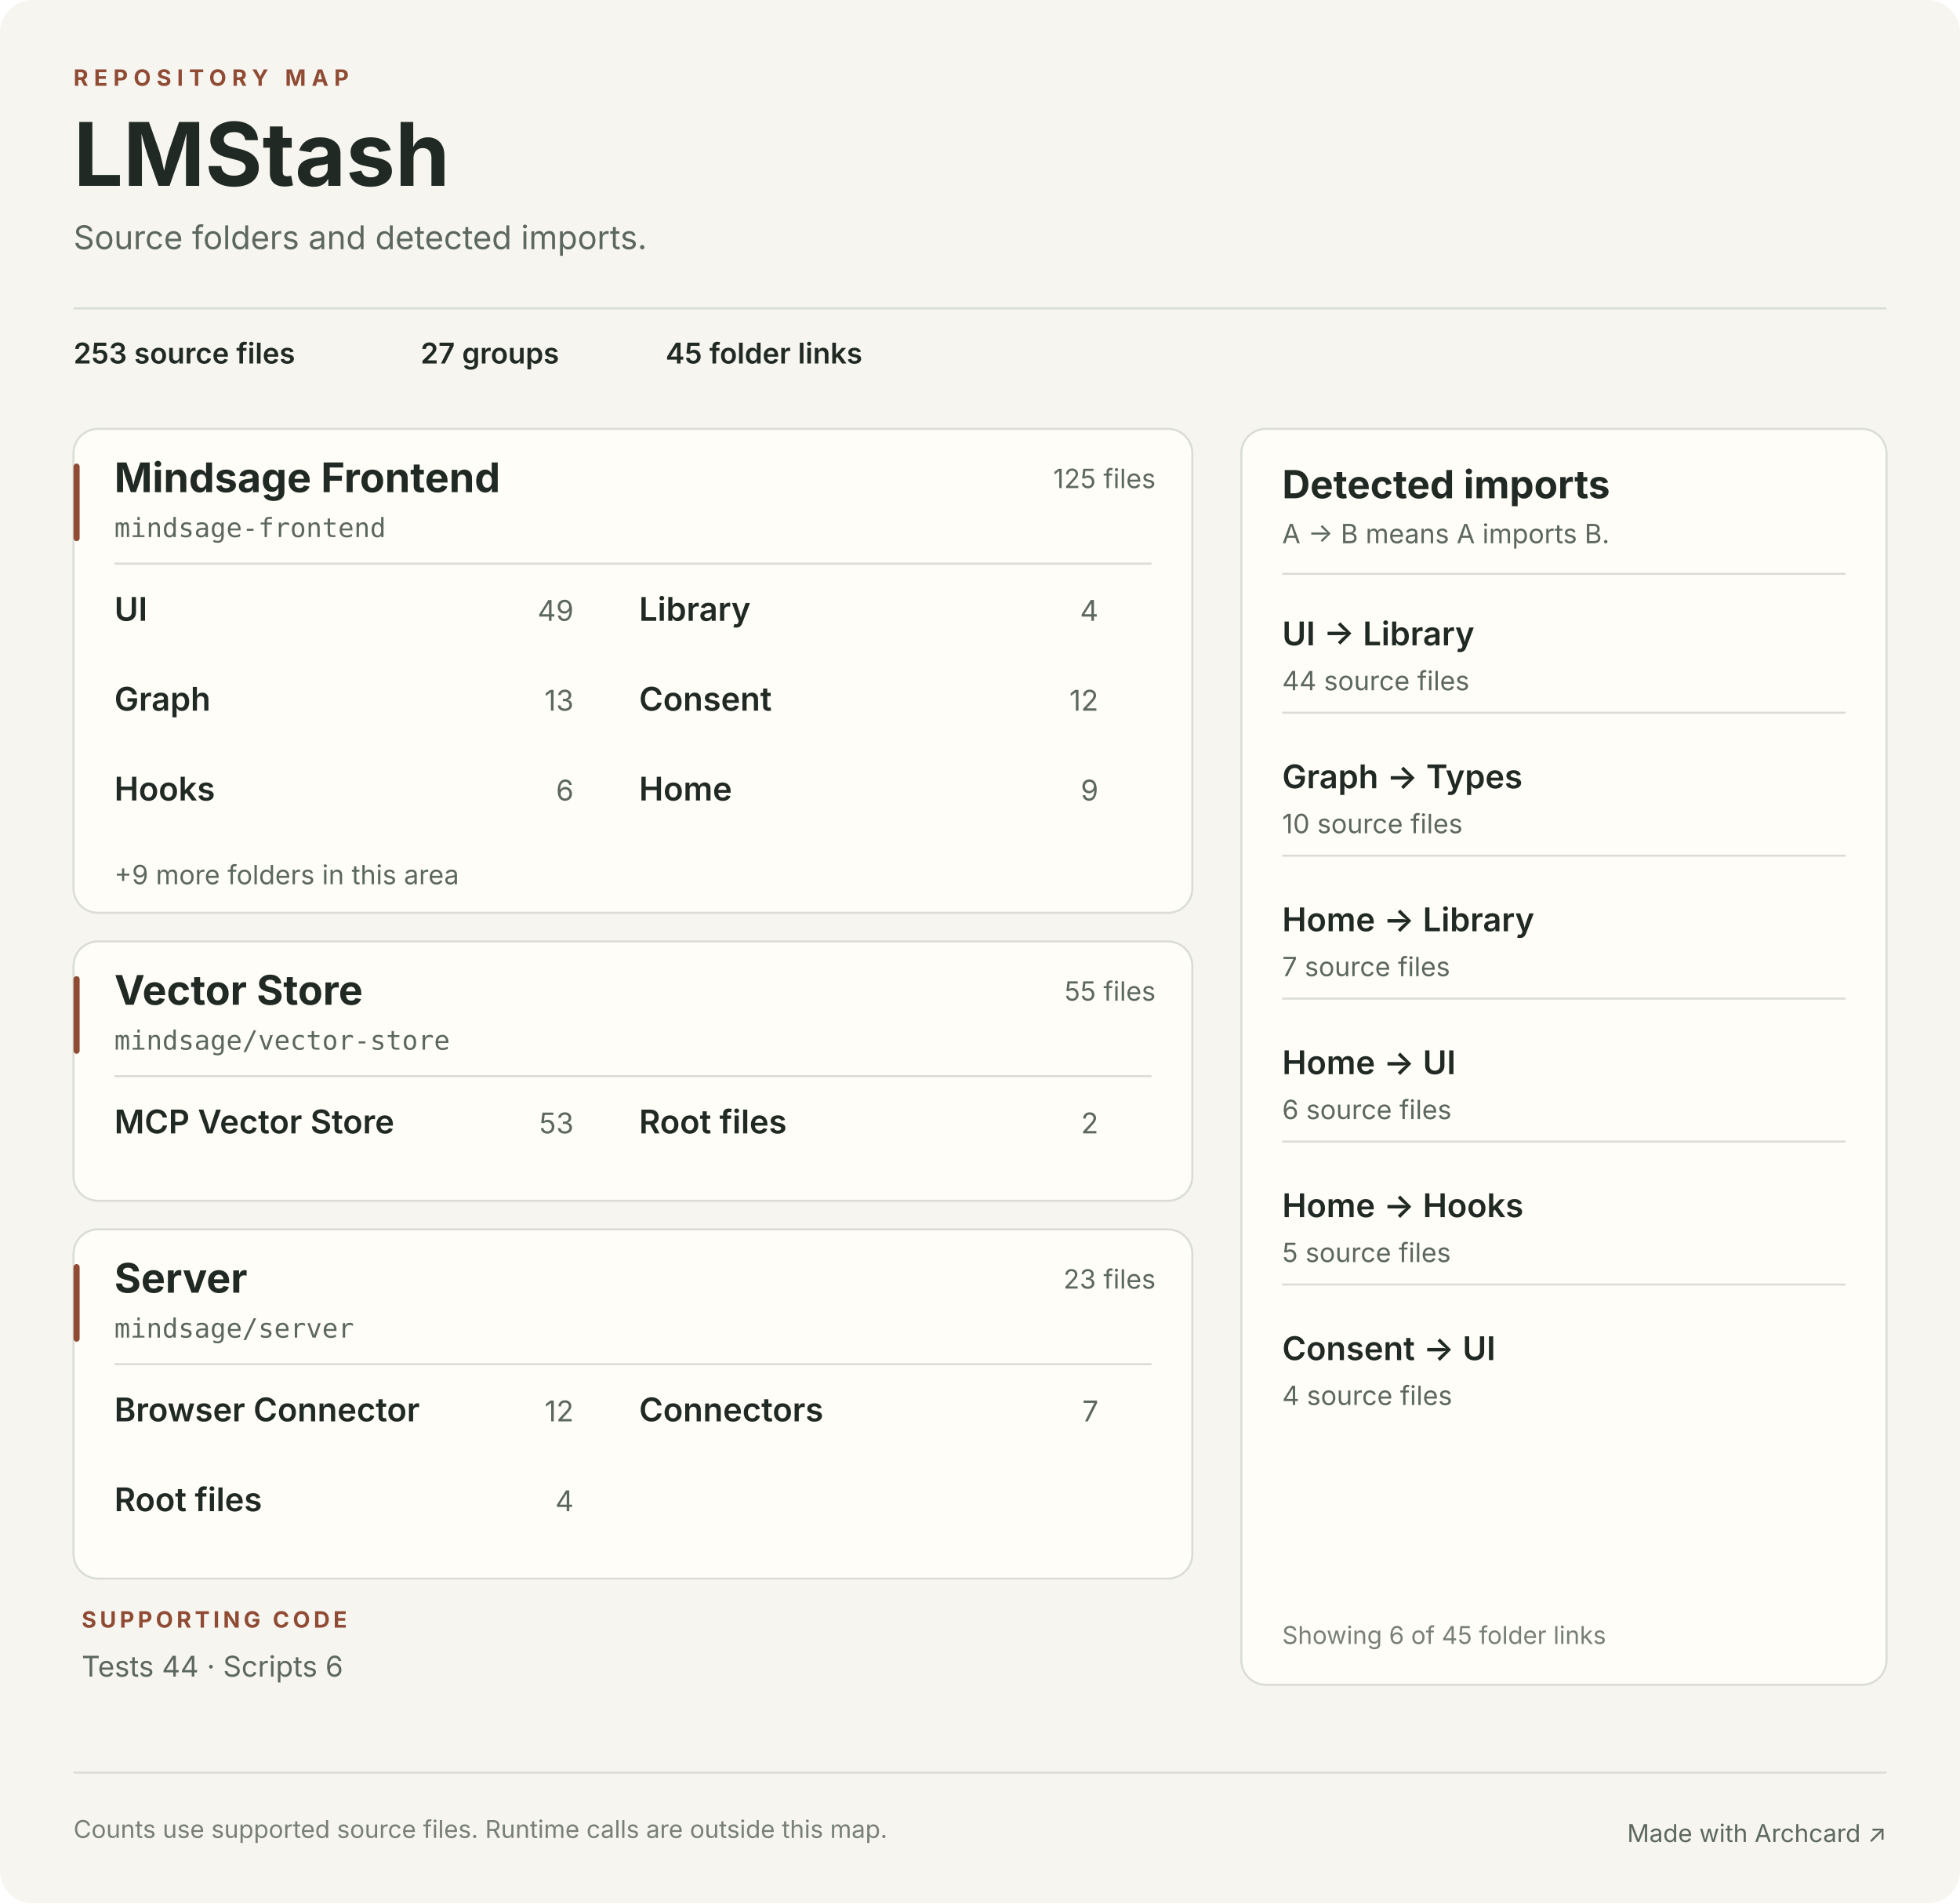
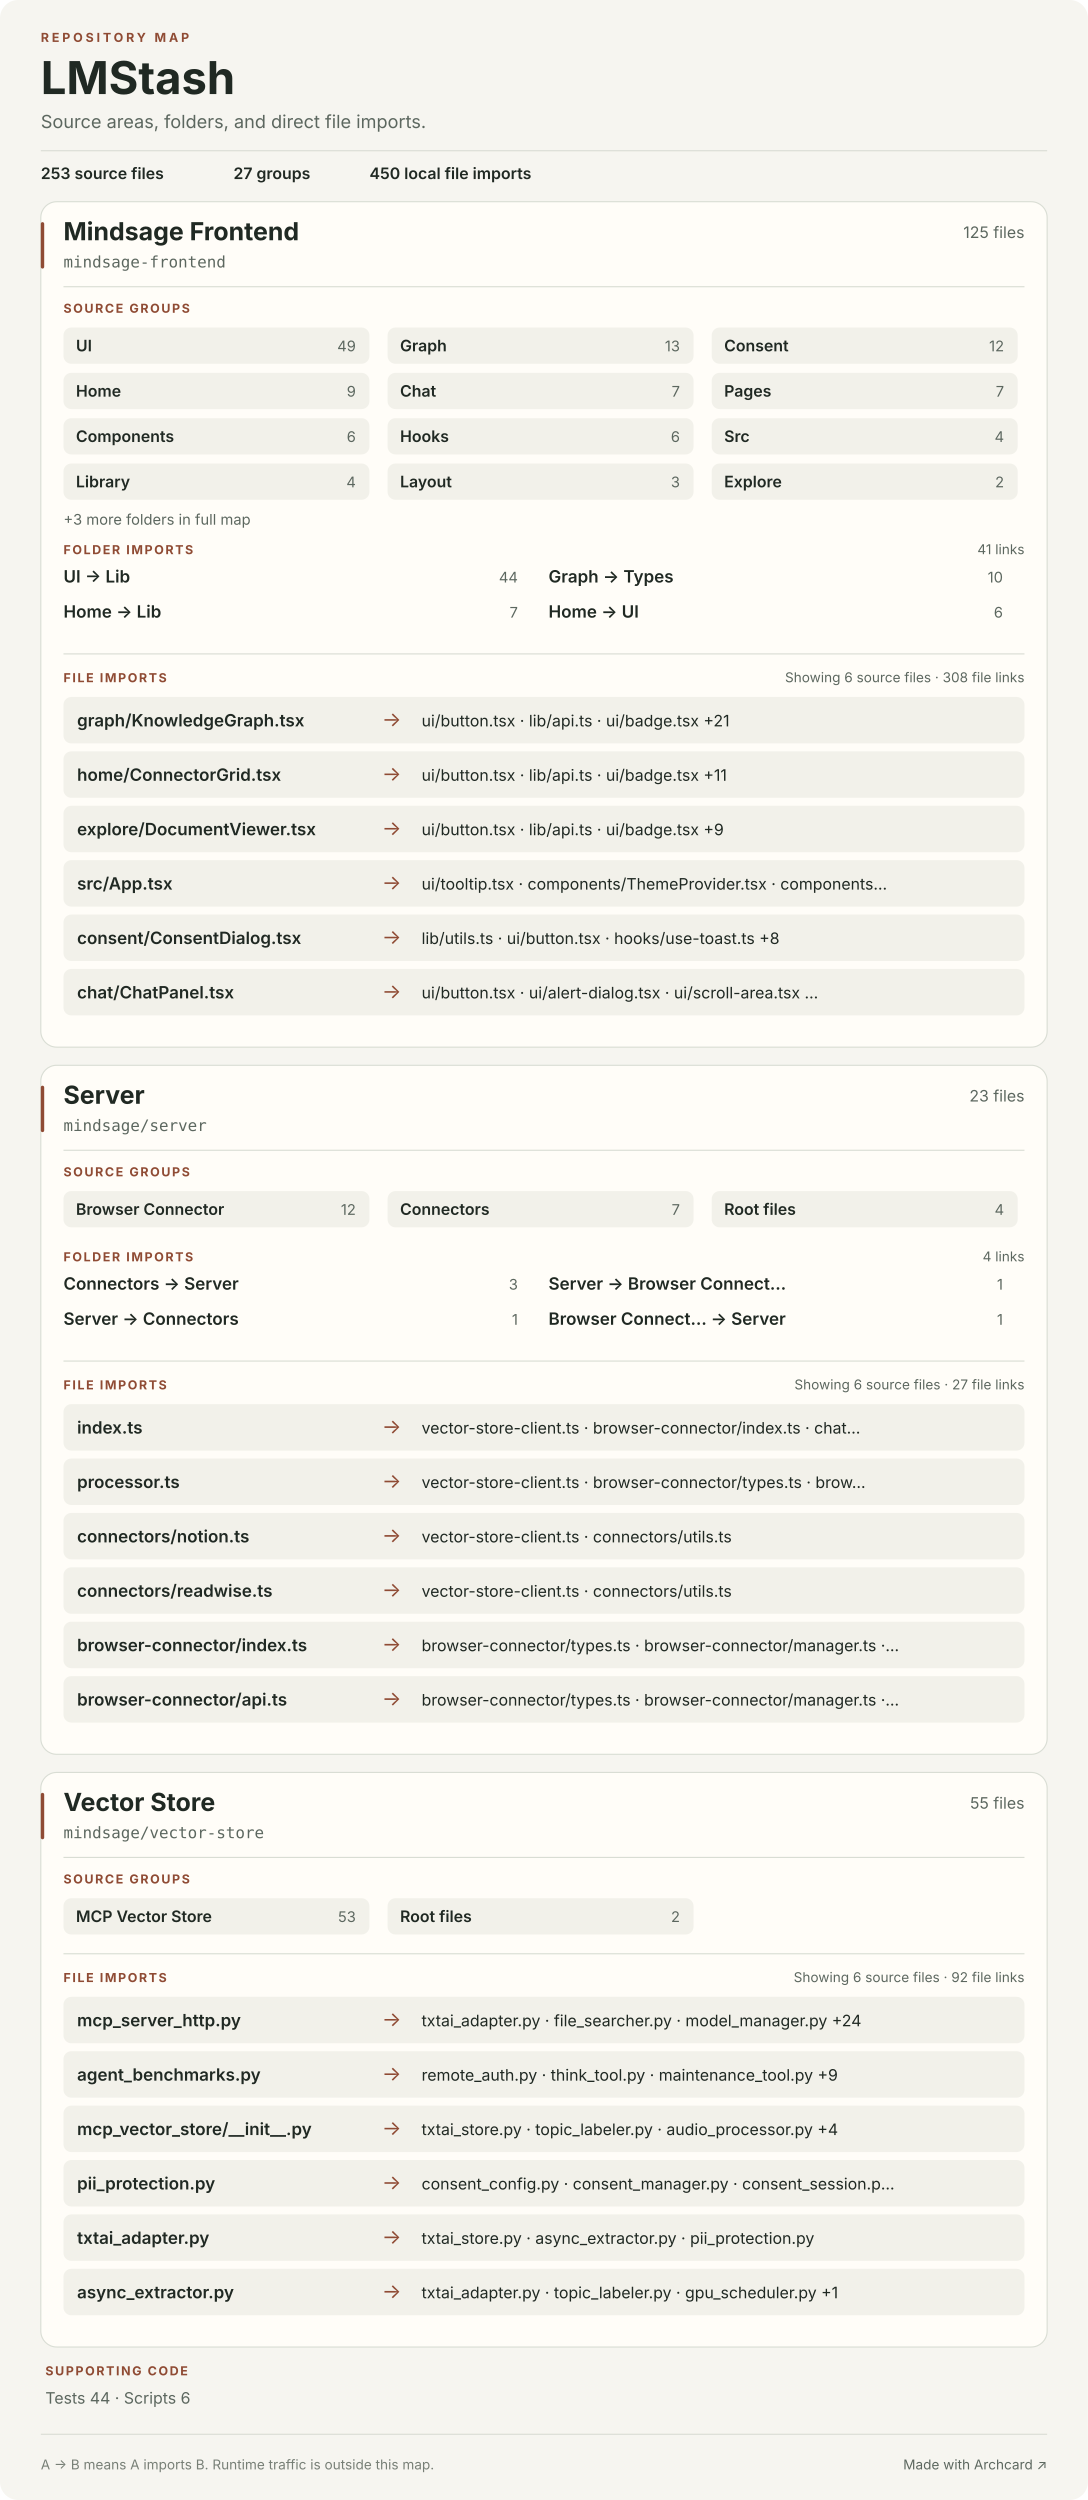
- <svg xmlns="http://www.w3.org/2000/svg" viewBox="0 0 960 932" width="960" height="932" role="img" aria-labelledby="title description">
-   <rect width="960" height="932" rx="16" fill="#F6F5F0" />
-   <text x="36" y="42" fill="#8F4B34" font-family="Inter, ui-sans-serif, system-ui, sans-serif" font-size="11" font-weight="700" letter-spacing="2.8">REPOSITORY MAP</text>
-   <text x="36" y="91" fill="#202923" font-family="Inter, ui-sans-serif, system-ui, sans-serif" font-size="43" font-weight="700">LMStash</text>
-   <text x="36" y="122" fill="#5C675F" font-family="Inter, ui-sans-serif, system-ui, sans-serif" font-size="16">Source folders and detected imports.</text>
-   <line x1="36" y1="151" x2="924" y2="151" stroke="#D9DDD4" />
-   <text x="36" y="178" fill="#202923" font-family="Inter, ui-sans-serif, system-ui, sans-serif" font-size="14" font-weight="600">253 source files</text>
-   <text x="206" y="178" fill="#202923" font-family="Inter, ui-sans-serif, system-ui, sans-serif" font-size="14" font-weight="600">27 groups</text>
-   <text x="326" y="178" fill="#202923" font-family="Inter, ui-sans-serif, system-ui, sans-serif" font-size="14" font-weight="600">45 folder links</text>
-   <rect x="36" y="210" width="548" height="237" rx="12" fill="#FFFDF8" stroke="#D9DDD4" />
-   <rect x="36" y="227" width="3" height="38" rx="1.5" fill="#8F4B34" />
-   <text x="56" y="241" fill="#202923" font-family="Inter, ui-sans-serif, system-ui, sans-serif" font-size="20" font-weight="650">Mindsage Frontend</text>
-   <text x="566" y="239" fill="#5C675F" font-family="Inter, ui-sans-serif, system-ui, sans-serif" font-size="13" text-anchor="end">125 files</text>
-   <text x="56" y="263" fill="#5C675F" font-family="ui-monospace, SFMono-Regular, Menlo, monospace" font-size="13">mindsage-frontend</text>
-   <line x1="56" y1="276" x2="564" y2="276" stroke="#D9DDD4" />
-   <text x="56" y="304" fill="#202923" font-family="Inter, ui-sans-serif, system-ui, sans-serif" font-size="16" font-weight="600">UI</text>
-   <text x="281" y="304" fill="#5C675F" font-family="Inter, ui-sans-serif, system-ui, sans-serif" font-size="14" text-anchor="end">49</text>
-   <text x="313" y="304" fill="#202923" font-family="Inter, ui-sans-serif, system-ui, sans-serif" font-size="16" font-weight="600">Library</text>
-   <text x="538" y="304" fill="#5C675F" font-family="Inter, ui-sans-serif, system-ui, sans-serif" font-size="14" text-anchor="end">4</text>
-   <text x="56" y="348" fill="#202923" font-family="Inter, ui-sans-serif, system-ui, sans-serif" font-size="16" font-weight="600">Graph</text>
-   <text x="281" y="348" fill="#5C675F" font-family="Inter, ui-sans-serif, system-ui, sans-serif" font-size="14" text-anchor="end">13</text>
-   <text x="313" y="348" fill="#202923" font-family="Inter, ui-sans-serif, system-ui, sans-serif" font-size="16" font-weight="600">Consent</text>
-   <text x="538" y="348" fill="#5C675F" font-family="Inter, ui-sans-serif, system-ui, sans-serif" font-size="14" text-anchor="end">12</text>
-   <text x="56" y="392" fill="#202923" font-family="Inter, ui-sans-serif, system-ui, sans-serif" font-size="16" font-weight="600">Hooks</text>
-   <text x="281" y="392" fill="#5C675F" font-family="Inter, ui-sans-serif, system-ui, sans-serif" font-size="14" text-anchor="end">6</text>
-   <text x="313" y="392" fill="#202923" font-family="Inter, ui-sans-serif, system-ui, sans-serif" font-size="16" font-weight="600">Home</text>
-   <text x="538" y="392" fill="#5C675F" font-family="Inter, ui-sans-serif, system-ui, sans-serif" font-size="14" text-anchor="end">9</text>
-   <text x="56" y="433" fill="#5C675F" font-family="Inter, ui-sans-serif, system-ui, sans-serif" font-size="13">+9 more folders in this area</text>
-   <rect x="36" y="461" width="548" height="127" rx="12" fill="#FFFDF8" stroke="#D9DDD4" />
-   <rect x="36" y="478" width="3" height="38" rx="1.5" fill="#8F4B34" />
-   <text x="56" y="492" fill="#202923" font-family="Inter, ui-sans-serif, system-ui, sans-serif" font-size="20" font-weight="650">Vector Store</text>
-   <text x="566" y="490" fill="#5C675F" font-family="Inter, ui-sans-serif, system-ui, sans-serif" font-size="13" text-anchor="end">55 files</text>
-   <text x="56" y="514" fill="#5C675F" font-family="ui-monospace, SFMono-Regular, Menlo, monospace" font-size="13">mindsage/vector-store</text>
-   <line x1="56" y1="527" x2="564" y2="527" stroke="#D9DDD4" />
-   <text x="56" y="555" fill="#202923" font-family="Inter, ui-sans-serif, system-ui, sans-serif" font-size="16" font-weight="600">MCP Vector Store</text>
-   <text x="281" y="555" fill="#5C675F" font-family="Inter, ui-sans-serif, system-ui, sans-serif" font-size="14" text-anchor="end">53</text>
-   <text x="313" y="555" fill="#202923" font-family="Inter, ui-sans-serif, system-ui, sans-serif" font-size="16" font-weight="600">Root files</text>
-   <text x="538" y="555" fill="#5C675F" font-family="Inter, ui-sans-serif, system-ui, sans-serif" font-size="14" text-anchor="end">2</text>
-   <rect x="36" y="602" width="548" height="171" rx="12" fill="#FFFDF8" stroke="#D9DDD4" />
-   <rect x="36" y="619" width="3" height="38" rx="1.5" fill="#8F4B34" />
-   <text x="56" y="633" fill="#202923" font-family="Inter, ui-sans-serif, system-ui, sans-serif" font-size="20" font-weight="650">Server</text>
-   <text x="566" y="631" fill="#5C675F" font-family="Inter, ui-sans-serif, system-ui, sans-serif" font-size="13" text-anchor="end">23 files</text>
-   <text x="56" y="655" fill="#5C675F" font-family="ui-monospace, SFMono-Regular, Menlo, monospace" font-size="13">mindsage/server</text>
-   <line x1="56" y1="668" x2="564" y2="668" stroke="#D9DDD4" />
-   <text x="56" y="696" fill="#202923" font-family="Inter, ui-sans-serif, system-ui, sans-serif" font-size="16" font-weight="600">Browser Connector</text>
-   <text x="281" y="696" fill="#5C675F" font-family="Inter, ui-sans-serif, system-ui, sans-serif" font-size="14" text-anchor="end">12</text>
-   <text x="313" y="696" fill="#202923" font-family="Inter, ui-sans-serif, system-ui, sans-serif" font-size="16" font-weight="600">Connectors</text>
-   <text x="538" y="696" fill="#5C675F" font-family="Inter, ui-sans-serif, system-ui, sans-serif" font-size="14" text-anchor="end">7</text>
-   <text x="56" y="740" fill="#202923" font-family="Inter, ui-sans-serif, system-ui, sans-serif" font-size="16" font-weight="600">Root files</text>
-   <text x="281" y="740" fill="#5C675F" font-family="Inter, ui-sans-serif, system-ui, sans-serif" font-size="14" text-anchor="end">4</text>
-   <text x="40" y="797" fill="#8F4B34" font-family="Inter, ui-sans-serif, system-ui, sans-serif" font-size="11" font-weight="700" letter-spacing="1.7">SUPPORTING CODE</text>
-   <text x="40" y="821" fill="#5C675F" font-family="Inter, ui-sans-serif, system-ui, sans-serif" font-size="14">Tests 44  ·  Scripts 6</text>
-   <rect x="608" y="210" width="316" height="615" rx="12" fill="#FFFDF8" stroke="#D9DDD4" />
-   <text x="628" y="244" fill="#202923" font-family="Inter, ui-sans-serif, system-ui, sans-serif" font-size="19" font-weight="650">Detected imports</text>
-   <text x="628" y="266" fill="#5C675F" font-family="Inter, ui-sans-serif, system-ui, sans-serif" font-size="13">A → B means A imports B.</text>
-   <line x1="628" y1="281" x2="904" y2="281" stroke="#D9DDD4" />
-   <g>
-     <text x="628" y="316" fill="#202923" font-family="Inter, ui-sans-serif, system-ui, sans-serif" font-size="16" font-weight="600">UI  →  Library</text>
-     <text x="628" y="338" fill="#5C675F" font-family="Inter, ui-sans-serif, system-ui, sans-serif" font-size="13">44 source files</text>
-   </g>
-   <line x1="628" y1="349" x2="904" y2="349" stroke="#D9DDD4" />
-   <g>
-     <text x="628" y="386" fill="#202923" font-family="Inter, ui-sans-serif, system-ui, sans-serif" font-size="16" font-weight="600">Graph  →  Types</text>
-     <text x="628" y="408" fill="#5C675F" font-family="Inter, ui-sans-serif, system-ui, sans-serif" font-size="13">10 source files</text>
-   </g>
-   <line x1="628" y1="419" x2="904" y2="419" stroke="#D9DDD4" />
-   <g>
-     <text x="628" y="456" fill="#202923" font-family="Inter, ui-sans-serif, system-ui, sans-serif" font-size="16" font-weight="600">Home  →  Library</text>
-     <text x="628" y="478" fill="#5C675F" font-family="Inter, ui-sans-serif, system-ui, sans-serif" font-size="13">7 source files</text>
-   </g>
-   <line x1="628" y1="489" x2="904" y2="489" stroke="#D9DDD4" />
-   <g>
-     <text x="628" y="526" fill="#202923" font-family="Inter, ui-sans-serif, system-ui, sans-serif" font-size="16" font-weight="600">Home  →  UI</text>
-     <text x="628" y="548" fill="#5C675F" font-family="Inter, ui-sans-serif, system-ui, sans-serif" font-size="13">6 source files</text>
-   </g>
-   <line x1="628" y1="559" x2="904" y2="559" stroke="#D9DDD4" />
-   <g>
-     <text x="628" y="596" fill="#202923" font-family="Inter, ui-sans-serif, system-ui, sans-serif" font-size="16" font-weight="600">Home  →  Hooks</text>
-     <text x="628" y="618" fill="#5C675F" font-family="Inter, ui-sans-serif, system-ui, sans-serif" font-size="13">5 source files</text>
-   </g>
-   <line x1="628" y1="629" x2="904" y2="629" stroke="#D9DDD4" />
-   <g>
-     <text x="628" y="666" fill="#202923" font-family="Inter, ui-sans-serif, system-ui, sans-serif" font-size="16" font-weight="600">Consent  →  UI</text>
-     <text x="628" y="688" fill="#5C675F" font-family="Inter, ui-sans-serif, system-ui, sans-serif" font-size="13">4 source files</text>
-   </g>
-   <text x="628" y="805" fill="#777F76" font-family="Inter, ui-sans-serif, system-ui, sans-serif" font-size="12">Showing 6 of 45 folder links</text>
-   <line x1="36" y1="868" x2="924" y2="868" stroke="#D9DDD4" />
-   <text x="36" y="900" fill="#777F76" font-family="Inter, ui-sans-serif, system-ui, sans-serif" font-size="12">Counts use supported source files. Runtime calls are outside this map.</text>
+ <svg xmlns="http://www.w3.org/2000/svg" viewBox="0 0 960 2206" width="960" height="2206" role="img" aria-labelledby="title description">
+   <rect width="960" height="2206" rx="16" fill="#F6F5F0" />
+   <text x="36" y="37" fill="#8F4B34" font-family="Inter, ui-sans-serif, system-ui, sans-serif" font-size="11" font-weight="700" letter-spacing="2.5">REPOSITORY MAP</text>
+   <text x="36" y="83" fill="#202923" font-family="Inter, ui-sans-serif, system-ui, sans-serif" font-size="40" font-weight="700">LMStash</text>
+   <text x="36" y="113" fill="#5C675F" font-family="Inter, ui-sans-serif, system-ui, sans-serif" font-size="16">Source areas, folders, and direct file imports.</text>
+   <line x1="36" y1="133" x2="924" y2="133" stroke="#D9DDD4" />
+   <text x="36" y="158" fill="#202923" font-family="Inter, ui-sans-serif, system-ui, sans-serif" font-size="14" font-weight="600">253 source files</text>
+   <text x="206" y="158" fill="#202923" font-family="Inter, ui-sans-serif, system-ui, sans-serif" font-size="14" font-weight="600">27 groups</text>
+   <text x="326" y="158" fill="#202923" font-family="Inter, ui-sans-serif, system-ui, sans-serif" font-size="14" font-weight="600">450 local file imports</text>
+   <rect x="36" y="178" width="888" height="746" rx="14" fill="#FFFDF8" stroke="#D9DDD4" />
+   <rect x="36" y="196" width="3" height="41" rx="1.5" fill="#8F4B34" />
+   <text x="56" y="212" fill="#202923" font-family="Inter, ui-sans-serif, system-ui, sans-serif" font-size="22" font-weight="680">Mindsage Frontend</text>
+   <text x="904" y="210" fill="#5C675F" font-family="Inter, ui-sans-serif, system-ui, sans-serif" font-size="14" text-anchor="end">125 files</text>
+   <text x="56" y="236" fill="#5C675F" font-family="ui-monospace, SFMono-Regular, Menlo, monospace" font-size="14">mindsage-frontend</text>
+   <line x1="56" y1="253" x2="904" y2="253" stroke="#D9DDD4" />
+   <text x="56" y="276" fill="#8F4B34" font-family="Inter, ui-sans-serif, system-ui, sans-serif" font-size="11" font-weight="700" letter-spacing="1.4">SOURCE GROUPS</text>
+   <rect x="56" y="289" width="270" height="32" rx="7" fill="#F2F1EA" />
+   <text x="67" y="310" fill="#202923" font-family="Inter, ui-sans-serif, system-ui, sans-serif" font-size="14" font-weight="560">UI</text>
+   <text x="314" y="310" fill="#5C675F" font-family="Inter, ui-sans-serif, system-ui, sans-serif" font-size="13" text-anchor="end">49</text>
+   <rect x="342" y="289" width="270" height="32" rx="7" fill="#F2F1EA" />
+   <text x="353" y="310" fill="#202923" font-family="Inter, ui-sans-serif, system-ui, sans-serif" font-size="14" font-weight="560">Graph</text>
+   <text x="600" y="310" fill="#5C675F" font-family="Inter, ui-sans-serif, system-ui, sans-serif" font-size="13" text-anchor="end">13</text>
+   <rect x="628" y="289" width="270" height="32" rx="7" fill="#F2F1EA" />
+   <text x="639" y="310" fill="#202923" font-family="Inter, ui-sans-serif, system-ui, sans-serif" font-size="14" font-weight="560">Consent</text>
+   <text x="886" y="310" fill="#5C675F" font-family="Inter, ui-sans-serif, system-ui, sans-serif" font-size="13" text-anchor="end">12</text>
+   <rect x="56" y="329" width="270" height="32" rx="7" fill="#F2F1EA" />
+   <text x="67" y="350" fill="#202923" font-family="Inter, ui-sans-serif, system-ui, sans-serif" font-size="14" font-weight="560">Home</text>
+   <text x="314" y="350" fill="#5C675F" font-family="Inter, ui-sans-serif, system-ui, sans-serif" font-size="13" text-anchor="end">9</text>
+   <rect x="342" y="329" width="270" height="32" rx="7" fill="#F2F1EA" />
+   <text x="353" y="350" fill="#202923" font-family="Inter, ui-sans-serif, system-ui, sans-serif" font-size="14" font-weight="560">Chat</text>
+   <text x="600" y="350" fill="#5C675F" font-family="Inter, ui-sans-serif, system-ui, sans-serif" font-size="13" text-anchor="end">7</text>
+   <rect x="628" y="329" width="270" height="32" rx="7" fill="#F2F1EA" />
+   <text x="639" y="350" fill="#202923" font-family="Inter, ui-sans-serif, system-ui, sans-serif" font-size="14" font-weight="560">Pages</text>
+   <text x="886" y="350" fill="#5C675F" font-family="Inter, ui-sans-serif, system-ui, sans-serif" font-size="13" text-anchor="end">7</text>
+   <rect x="56" y="369" width="270" height="32" rx="7" fill="#F2F1EA" />
+   <text x="67" y="390" fill="#202923" font-family="Inter, ui-sans-serif, system-ui, sans-serif" font-size="14" font-weight="560">Components</text>
+   <text x="314" y="390" fill="#5C675F" font-family="Inter, ui-sans-serif, system-ui, sans-serif" font-size="13" text-anchor="end">6</text>
+   <rect x="342" y="369" width="270" height="32" rx="7" fill="#F2F1EA" />
+   <text x="353" y="390" fill="#202923" font-family="Inter, ui-sans-serif, system-ui, sans-serif" font-size="14" font-weight="560">Hooks</text>
+   <text x="600" y="390" fill="#5C675F" font-family="Inter, ui-sans-serif, system-ui, sans-serif" font-size="13" text-anchor="end">6</text>
+   <rect x="628" y="369" width="270" height="32" rx="7" fill="#F2F1EA" />
+   <text x="639" y="390" fill="#202923" font-family="Inter, ui-sans-serif, system-ui, sans-serif" font-size="14" font-weight="560">Src</text>
+   <text x="886" y="390" fill="#5C675F" font-family="Inter, ui-sans-serif, system-ui, sans-serif" font-size="13" text-anchor="end">4</text>
+   <rect x="56" y="409" width="270" height="32" rx="7" fill="#F2F1EA" />
+   <text x="67" y="430" fill="#202923" font-family="Inter, ui-sans-serif, system-ui, sans-serif" font-size="14" font-weight="560">Library</text>
+   <text x="314" y="430" fill="#5C675F" font-family="Inter, ui-sans-serif, system-ui, sans-serif" font-size="13" text-anchor="end">4</text>
+   <rect x="342" y="409" width="270" height="32" rx="7" fill="#F2F1EA" />
+   <text x="353" y="430" fill="#202923" font-family="Inter, ui-sans-serif, system-ui, sans-serif" font-size="14" font-weight="560">Layout</text>
+   <text x="600" y="430" fill="#5C675F" font-family="Inter, ui-sans-serif, system-ui, sans-serif" font-size="13" text-anchor="end">3</text>
+   <rect x="628" y="409" width="270" height="32" rx="7" fill="#F2F1EA" />
+   <text x="639" y="430" fill="#202923" font-family="Inter, ui-sans-serif, system-ui, sans-serif" font-size="14" font-weight="560">Explore</text>
+   <text x="886" y="430" fill="#5C675F" font-family="Inter, ui-sans-serif, system-ui, sans-serif" font-size="13" text-anchor="end">2</text>
+   <text x="56" y="463" fill="#5C675F" font-family="Inter, ui-sans-serif, system-ui, sans-serif" font-size="13">+3 more folders in full map</text>
+   <text x="56" y="489" fill="#8F4B34" font-family="Inter, ui-sans-serif, system-ui, sans-serif" font-size="11" font-weight="700" letter-spacing="1.4">FOLDER IMPORTS</text>
+   <text x="904" y="489" fill="#5C675F" font-family="Inter, ui-sans-serif, system-ui, sans-serif" font-size="12" text-anchor="end">41 links</text>
+   <text x="56" y="514" fill="#202923" font-family="Inter, ui-sans-serif, system-ui, sans-serif" font-size="15" font-weight="580">UI  →  Lib</text>
+   <text x="457" y="514" fill="#5C675F" font-family="Inter, ui-sans-serif, system-ui, sans-serif" font-size="13" text-anchor="end">44</text>
+   <text x="484" y="514" fill="#202923" font-family="Inter, ui-sans-serif, system-ui, sans-serif" font-size="15" font-weight="580">Graph  →  Types</text>
+   <text x="885" y="514" fill="#5C675F" font-family="Inter, ui-sans-serif, system-ui, sans-serif" font-size="13" text-anchor="end">10</text>
+   <text x="56" y="545" fill="#202923" font-family="Inter, ui-sans-serif, system-ui, sans-serif" font-size="15" font-weight="580">Home  →  Lib</text>
+   <text x="457" y="545" fill="#5C675F" font-family="Inter, ui-sans-serif, system-ui, sans-serif" font-size="13" text-anchor="end">7</text>
+   <text x="484" y="545" fill="#202923" font-family="Inter, ui-sans-serif, system-ui, sans-serif" font-size="15" font-weight="580">Home  →  UI</text>
+   <text x="885" y="545" fill="#5C675F" font-family="Inter, ui-sans-serif, system-ui, sans-serif" font-size="13" text-anchor="end">6</text>
+   <line x1="56" y1="577" x2="904" y2="577" stroke="#D9DDD4" />
+   <text x="56" y="602" fill="#8F4B34" font-family="Inter, ui-sans-serif, system-ui, sans-serif" font-size="11" font-weight="700" letter-spacing="1.4">FILE IMPORTS</text>
+   <text x="904" y="602" fill="#5C675F" font-family="Inter, ui-sans-serif, system-ui, sans-serif" font-size="12" text-anchor="end">Showing 6 source files · 308 file links</text>
+   <rect x="56" y="615" width="848" height="41" rx="7" fill="#F2F1EA" />
+   <g>
+     <text x="68" y="641" fill="#202923" font-family="Inter, ui-sans-serif, system-ui, sans-serif" font-size="15" font-weight="620">graph/KnowledgeGraph.tsx</text>
+     <text x="337" y="641" fill="#8F4B34" font-family="Inter, ui-sans-serif, system-ui, sans-serif" font-size="18">→</text>
+     <text x="372" y="641" fill="#202923" font-family="Inter, ui-sans-serif, system-ui, sans-serif" font-size="14">ui/button.tsx  ·  lib/api.ts  ·  ui/badge.tsx  +21</text>
+   </g>
+   <rect x="56" y="663" width="848" height="41" rx="7" fill="#F2F1EA" />
+   <g>
+     <text x="68" y="689" fill="#202923" font-family="Inter, ui-sans-serif, system-ui, sans-serif" font-size="15" font-weight="620">home/ConnectorGrid.tsx</text>
+     <text x="337" y="689" fill="#8F4B34" font-family="Inter, ui-sans-serif, system-ui, sans-serif" font-size="18">→</text>
+     <text x="372" y="689" fill="#202923" font-family="Inter, ui-sans-serif, system-ui, sans-serif" font-size="14">ui/button.tsx  ·  lib/api.ts  ·  ui/badge.tsx  +11</text>
+   </g>
+   <rect x="56" y="711" width="848" height="41" rx="7" fill="#F2F1EA" />
+   <g>
+     <text x="68" y="737" fill="#202923" font-family="Inter, ui-sans-serif, system-ui, sans-serif" font-size="15" font-weight="620">explore/DocumentViewer.tsx</text>
+     <text x="337" y="737" fill="#8F4B34" font-family="Inter, ui-sans-serif, system-ui, sans-serif" font-size="18">→</text>
+     <text x="372" y="737" fill="#202923" font-family="Inter, ui-sans-serif, system-ui, sans-serif" font-size="14">ui/button.tsx  ·  lib/api.ts  ·  ui/badge.tsx  +9</text>
+   </g>
+   <rect x="56" y="759" width="848" height="41" rx="7" fill="#F2F1EA" />
+   <g>
+     <text x="68" y="785" fill="#202923" font-family="Inter, ui-sans-serif, system-ui, sans-serif" font-size="15" font-weight="620">src/App.tsx</text>
+     <text x="337" y="785" fill="#8F4B34" font-family="Inter, ui-sans-serif, system-ui, sans-serif" font-size="18">→</text>
+     <text x="372" y="785" fill="#202923" font-family="Inter, ui-sans-serif, system-ui, sans-serif" font-size="14">ui/tooltip.tsx  ·  components/ThemeProvider.tsx  ·  components…</text>
+   </g>
+   <rect x="56" y="807" width="848" height="41" rx="7" fill="#F2F1EA" />
+   <g>
+     <text x="68" y="833" fill="#202923" font-family="Inter, ui-sans-serif, system-ui, sans-serif" font-size="15" font-weight="620">consent/ConsentDialog.tsx</text>
+     <text x="337" y="833" fill="#8F4B34" font-family="Inter, ui-sans-serif, system-ui, sans-serif" font-size="18">→</text>
+     <text x="372" y="833" fill="#202923" font-family="Inter, ui-sans-serif, system-ui, sans-serif" font-size="14">lib/utils.ts  ·  ui/button.tsx  ·  hooks/use-toast.ts  +8</text>
+   </g>
+   <rect x="56" y="855" width="848" height="41" rx="7" fill="#F2F1EA" />
+   <g>
+     <text x="68" y="881" fill="#202923" font-family="Inter, ui-sans-serif, system-ui, sans-serif" font-size="15" font-weight="620">chat/ChatPanel.tsx</text>
+     <text x="337" y="881" fill="#8F4B34" font-family="Inter, ui-sans-serif, system-ui, sans-serif" font-size="18">→</text>
+     <text x="372" y="881" fill="#202923" font-family="Inter, ui-sans-serif, system-ui, sans-serif" font-size="14">ui/button.tsx  ·  ui/alert-dialog.tsx  ·  ui/scroll-area.tsx  …</text>
+   </g>
+   <rect x="36" y="940" width="888" height="608" rx="14" fill="#FFFDF8" stroke="#D9DDD4" />
+   <rect x="36" y="958" width="3" height="41" rx="1.5" fill="#8F4B34" />
+   <text x="56" y="974" fill="#202923" font-family="Inter, ui-sans-serif, system-ui, sans-serif" font-size="22" font-weight="680">Server</text>
+   <text x="904" y="972" fill="#5C675F" font-family="Inter, ui-sans-serif, system-ui, sans-serif" font-size="14" text-anchor="end">23 files</text>
+   <text x="56" y="998" fill="#5C675F" font-family="ui-monospace, SFMono-Regular, Menlo, monospace" font-size="14">mindsage/server</text>
+   <line x1="56" y1="1015" x2="904" y2="1015" stroke="#D9DDD4" />
+   <text x="56" y="1038" fill="#8F4B34" font-family="Inter, ui-sans-serif, system-ui, sans-serif" font-size="11" font-weight="700" letter-spacing="1.4">SOURCE GROUPS</text>
+   <rect x="56" y="1051" width="270" height="32" rx="7" fill="#F2F1EA" />
+   <text x="67" y="1072" fill="#202923" font-family="Inter, ui-sans-serif, system-ui, sans-serif" font-size="14" font-weight="560">Browser Connector</text>
+   <text x="314" y="1072" fill="#5C675F" font-family="Inter, ui-sans-serif, system-ui, sans-serif" font-size="13" text-anchor="end">12</text>
+   <rect x="342" y="1051" width="270" height="32" rx="7" fill="#F2F1EA" />
+   <text x="353" y="1072" fill="#202923" font-family="Inter, ui-sans-serif, system-ui, sans-serif" font-size="14" font-weight="560">Connectors</text>
+   <text x="600" y="1072" fill="#5C675F" font-family="Inter, ui-sans-serif, system-ui, sans-serif" font-size="13" text-anchor="end">7</text>
+   <rect x="628" y="1051" width="270" height="32" rx="7" fill="#F2F1EA" />
+   <text x="639" y="1072" fill="#202923" font-family="Inter, ui-sans-serif, system-ui, sans-serif" font-size="14" font-weight="560">Root files</text>
+   <text x="886" y="1072" fill="#5C675F" font-family="Inter, ui-sans-serif, system-ui, sans-serif" font-size="13" text-anchor="end">4</text>
+   <text x="56" y="1113" fill="#8F4B34" font-family="Inter, ui-sans-serif, system-ui, sans-serif" font-size="11" font-weight="700" letter-spacing="1.4">FOLDER IMPORTS</text>
+   <text x="904" y="1113" fill="#5C675F" font-family="Inter, ui-sans-serif, system-ui, sans-serif" font-size="12" text-anchor="end">4 links</text>
+   <text x="56" y="1138" fill="#202923" font-family="Inter, ui-sans-serif, system-ui, sans-serif" font-size="15" font-weight="580">Connectors  →  Server</text>
+   <text x="457" y="1138" fill="#5C675F" font-family="Inter, ui-sans-serif, system-ui, sans-serif" font-size="13" text-anchor="end">3</text>
+   <text x="484" y="1138" fill="#202923" font-family="Inter, ui-sans-serif, system-ui, sans-serif" font-size="15" font-weight="580">Server  →  Browser Connect…</text>
+   <text x="885" y="1138" fill="#5C675F" font-family="Inter, ui-sans-serif, system-ui, sans-serif" font-size="13" text-anchor="end">1</text>
+   <text x="56" y="1169" fill="#202923" font-family="Inter, ui-sans-serif, system-ui, sans-serif" font-size="15" font-weight="580">Server  →  Connectors</text>
+   <text x="457" y="1169" fill="#5C675F" font-family="Inter, ui-sans-serif, system-ui, sans-serif" font-size="13" text-anchor="end">1</text>
+   <text x="484" y="1169" fill="#202923" font-family="Inter, ui-sans-serif, system-ui, sans-serif" font-size="15" font-weight="580">Browser Connect…  →  Server</text>
+   <text x="885" y="1169" fill="#5C675F" font-family="Inter, ui-sans-serif, system-ui, sans-serif" font-size="13" text-anchor="end">1</text>
+   <line x1="56" y1="1201" x2="904" y2="1201" stroke="#D9DDD4" />
+   <text x="56" y="1226" fill="#8F4B34" font-family="Inter, ui-sans-serif, system-ui, sans-serif" font-size="11" font-weight="700" letter-spacing="1.4">FILE IMPORTS</text>
+   <text x="904" y="1226" fill="#5C675F" font-family="Inter, ui-sans-serif, system-ui, sans-serif" font-size="12" text-anchor="end">Showing 6 source files · 27 file links</text>
+   <rect x="56" y="1239" width="848" height="41" rx="7" fill="#F2F1EA" />
+   <g>
+     <text x="68" y="1265" fill="#202923" font-family="Inter, ui-sans-serif, system-ui, sans-serif" font-size="15" font-weight="620">index.ts</text>
+     <text x="337" y="1265" fill="#8F4B34" font-family="Inter, ui-sans-serif, system-ui, sans-serif" font-size="18">→</text>
+     <text x="372" y="1265" fill="#202923" font-family="Inter, ui-sans-serif, system-ui, sans-serif" font-size="14">vector-store-client.ts  ·  browser-connector/index.ts  ·  chat…</text>
+   </g>
+   <rect x="56" y="1287" width="848" height="41" rx="7" fill="#F2F1EA" />
+   <g>
+     <text x="68" y="1313" fill="#202923" font-family="Inter, ui-sans-serif, system-ui, sans-serif" font-size="15" font-weight="620">processor.ts</text>
+     <text x="337" y="1313" fill="#8F4B34" font-family="Inter, ui-sans-serif, system-ui, sans-serif" font-size="18">→</text>
+     <text x="372" y="1313" fill="#202923" font-family="Inter, ui-sans-serif, system-ui, sans-serif" font-size="14">vector-store-client.ts  ·  browser-connector/types.ts  ·  brow…</text>
+   </g>
+   <rect x="56" y="1335" width="848" height="41" rx="7" fill="#F2F1EA" />
+   <g>
+     <text x="68" y="1361" fill="#202923" font-family="Inter, ui-sans-serif, system-ui, sans-serif" font-size="15" font-weight="620">connectors/notion.ts</text>
+     <text x="337" y="1361" fill="#8F4B34" font-family="Inter, ui-sans-serif, system-ui, sans-serif" font-size="18">→</text>
+     <text x="372" y="1361" fill="#202923" font-family="Inter, ui-sans-serif, system-ui, sans-serif" font-size="14">vector-store-client.ts  ·  connectors/utils.ts</text>
+   </g>
+   <rect x="56" y="1383" width="848" height="41" rx="7" fill="#F2F1EA" />
+   <g>
+     <text x="68" y="1409" fill="#202923" font-family="Inter, ui-sans-serif, system-ui, sans-serif" font-size="15" font-weight="620">connectors/readwise.ts</text>
+     <text x="337" y="1409" fill="#8F4B34" font-family="Inter, ui-sans-serif, system-ui, sans-serif" font-size="18">→</text>
+     <text x="372" y="1409" fill="#202923" font-family="Inter, ui-sans-serif, system-ui, sans-serif" font-size="14">vector-store-client.ts  ·  connectors/utils.ts</text>
+   </g>
+   <rect x="56" y="1431" width="848" height="41" rx="7" fill="#F2F1EA" />
+   <g>
+     <text x="68" y="1457" fill="#202923" font-family="Inter, ui-sans-serif, system-ui, sans-serif" font-size="15" font-weight="620">browser-connector/index.ts</text>
+     <text x="337" y="1457" fill="#8F4B34" font-family="Inter, ui-sans-serif, system-ui, sans-serif" font-size="18">→</text>
+     <text x="372" y="1457" fill="#202923" font-family="Inter, ui-sans-serif, system-ui, sans-serif" font-size="14">browser-connector/types.ts  ·  browser-connector/manager.ts  ·…</text>
+   </g>
+   <rect x="56" y="1479" width="848" height="41" rx="7" fill="#F2F1EA" />
+   <g>
+     <text x="68" y="1505" fill="#202923" font-family="Inter, ui-sans-serif, system-ui, sans-serif" font-size="15" font-weight="620">browser-connector/api.ts</text>
+     <text x="337" y="1505" fill="#8F4B34" font-family="Inter, ui-sans-serif, system-ui, sans-serif" font-size="18">→</text>
+     <text x="372" y="1505" fill="#202923" font-family="Inter, ui-sans-serif, system-ui, sans-serif" font-size="14">browser-connector/types.ts  ·  browser-connector/manager.ts  ·…</text>
+   </g>
+   <rect x="36" y="1564" width="888" height="507" rx="14" fill="#FFFDF8" stroke="#D9DDD4" />
+   <rect x="36" y="1582" width="3" height="41" rx="1.5" fill="#8F4B34" />
+   <text x="56" y="1598" fill="#202923" font-family="Inter, ui-sans-serif, system-ui, sans-serif" font-size="22" font-weight="680">Vector Store</text>
+   <text x="904" y="1596" fill="#5C675F" font-family="Inter, ui-sans-serif, system-ui, sans-serif" font-size="14" text-anchor="end">55 files</text>
+   <text x="56" y="1622" fill="#5C675F" font-family="ui-monospace, SFMono-Regular, Menlo, monospace" font-size="14">mindsage/vector-store</text>
+   <line x1="56" y1="1639" x2="904" y2="1639" stroke="#D9DDD4" />
+   <text x="56" y="1662" fill="#8F4B34" font-family="Inter, ui-sans-serif, system-ui, sans-serif" font-size="11" font-weight="700" letter-spacing="1.4">SOURCE GROUPS</text>
+   <rect x="56" y="1675" width="270" height="32" rx="7" fill="#F2F1EA" />
+   <text x="67" y="1696" fill="#202923" font-family="Inter, ui-sans-serif, system-ui, sans-serif" font-size="14" font-weight="560">MCP Vector Store</text>
+   <text x="314" y="1696" fill="#5C675F" font-family="Inter, ui-sans-serif, system-ui, sans-serif" font-size="13" text-anchor="end">53</text>
+   <rect x="342" y="1675" width="270" height="32" rx="7" fill="#F2F1EA" />
+   <text x="353" y="1696" fill="#202923" font-family="Inter, ui-sans-serif, system-ui, sans-serif" font-size="14" font-weight="560">Root files</text>
+   <text x="600" y="1696" fill="#5C675F" font-family="Inter, ui-sans-serif, system-ui, sans-serif" font-size="13" text-anchor="end">2</text>
+   <line x1="56" y1="1724" x2="904" y2="1724" stroke="#D9DDD4" />
+   <text x="56" y="1749" fill="#8F4B34" font-family="Inter, ui-sans-serif, system-ui, sans-serif" font-size="11" font-weight="700" letter-spacing="1.4">FILE IMPORTS</text>
+   <text x="904" y="1749" fill="#5C675F" font-family="Inter, ui-sans-serif, system-ui, sans-serif" font-size="12" text-anchor="end">Showing 6 source files · 92 file links</text>
+   <rect x="56" y="1762" width="848" height="41" rx="7" fill="#F2F1EA" />
+   <g>
+     <text x="68" y="1788" fill="#202923" font-family="Inter, ui-sans-serif, system-ui, sans-serif" font-size="15" font-weight="620">mcp_server_http.py</text>
+     <text x="337" y="1788" fill="#8F4B34" font-family="Inter, ui-sans-serif, system-ui, sans-serif" font-size="18">→</text>
+     <text x="372" y="1788" fill="#202923" font-family="Inter, ui-sans-serif, system-ui, sans-serif" font-size="14">txtai_adapter.py  ·  file_searcher.py  ·  model_manager.py  +24</text>
+   </g>
+   <rect x="56" y="1810" width="848" height="41" rx="7" fill="#F2F1EA" />
+   <g>
+     <text x="68" y="1836" fill="#202923" font-family="Inter, ui-sans-serif, system-ui, sans-serif" font-size="15" font-weight="620">agent_benchmarks.py</text>
+     <text x="337" y="1836" fill="#8F4B34" font-family="Inter, ui-sans-serif, system-ui, sans-serif" font-size="18">→</text>
+     <text x="372" y="1836" fill="#202923" font-family="Inter, ui-sans-serif, system-ui, sans-serif" font-size="14">remote_auth.py  ·  think_tool.py  ·  maintenance_tool.py  +9</text>
+   </g>
+   <rect x="56" y="1858" width="848" height="41" rx="7" fill="#F2F1EA" />
+   <g>
+     <text x="68" y="1884" fill="#202923" font-family="Inter, ui-sans-serif, system-ui, sans-serif" font-size="15" font-weight="620">mcp_vector_store/__init__.py</text>
+     <text x="337" y="1884" fill="#8F4B34" font-family="Inter, ui-sans-serif, system-ui, sans-serif" font-size="18">→</text>
+     <text x="372" y="1884" fill="#202923" font-family="Inter, ui-sans-serif, system-ui, sans-serif" font-size="14">txtai_store.py  ·  topic_labeler.py  ·  audio_processor.py  +4</text>
+   </g>
+   <rect x="56" y="1906" width="848" height="41" rx="7" fill="#F2F1EA" />
+   <g>
+     <text x="68" y="1932" fill="#202923" font-family="Inter, ui-sans-serif, system-ui, sans-serif" font-size="15" font-weight="620">pii_protection.py</text>
+     <text x="337" y="1932" fill="#8F4B34" font-family="Inter, ui-sans-serif, system-ui, sans-serif" font-size="18">→</text>
+     <text x="372" y="1932" fill="#202923" font-family="Inter, ui-sans-serif, system-ui, sans-serif" font-size="14">consent_config.py  ·  consent_manager.py  ·  consent_session.p…</text>
+   </g>
+   <rect x="56" y="1954" width="848" height="41" rx="7" fill="#F2F1EA" />
+   <g>
+     <text x="68" y="1980" fill="#202923" font-family="Inter, ui-sans-serif, system-ui, sans-serif" font-size="15" font-weight="620">txtai_adapter.py</text>
+     <text x="337" y="1980" fill="#8F4B34" font-family="Inter, ui-sans-serif, system-ui, sans-serif" font-size="18">→</text>
+     <text x="372" y="1980" fill="#202923" font-family="Inter, ui-sans-serif, system-ui, sans-serif" font-size="14">txtai_store.py  ·  async_extractor.py  ·  pii_protection.py</text>
+   </g>
+   <rect x="56" y="2002" width="848" height="41" rx="7" fill="#F2F1EA" />
+   <g>
+     <text x="68" y="2028" fill="#202923" font-family="Inter, ui-sans-serif, system-ui, sans-serif" font-size="15" font-weight="620">async_extractor.py</text>
+     <text x="337" y="2028" fill="#8F4B34" font-family="Inter, ui-sans-serif, system-ui, sans-serif" font-size="18">→</text>
+     <text x="372" y="2028" fill="#202923" font-family="Inter, ui-sans-serif, system-ui, sans-serif" font-size="14">txtai_adapter.py  ·  topic_labeler.py  ·  gpu_scheduler.py  +1</text>
+   </g>
+   <text x="40" y="2096" fill="#8F4B34" font-family="Inter, ui-sans-serif, system-ui, sans-serif" font-size="11" font-weight="700" letter-spacing="1.4">SUPPORTING CODE</text>
+   <text x="40" y="2121" fill="#5C675F" font-family="Inter, ui-sans-serif, system-ui, sans-serif" font-size="14">Tests 44  ·  Scripts 6</text>
+   <line x1="36" y1="2148" x2="924" y2="2148" stroke="#D9DDD4" />
+   <text x="36" y="2179" fill="#777F76" font-family="Inter, ui-sans-serif, system-ui, sans-serif" font-size="12">A → B means A imports B. Runtime traffic is outside this map.</text>
  <a href="https://github.com/skipauthenticate/archcard" target="_blank">
-     <text x="924" y="902" fill="#5C675F" font-family="Inter, ui-sans-serif, system-ui, sans-serif" font-size="12" text-anchor="end">Made with Archcard ↗</text>
+     <text x="924" y="2179" fill="#5C675F" font-family="Inter, ui-sans-serif, system-ui, sans-serif" font-size="12" text-anchor="end">Made with Archcard ↗</text>
  </a>
</svg>
